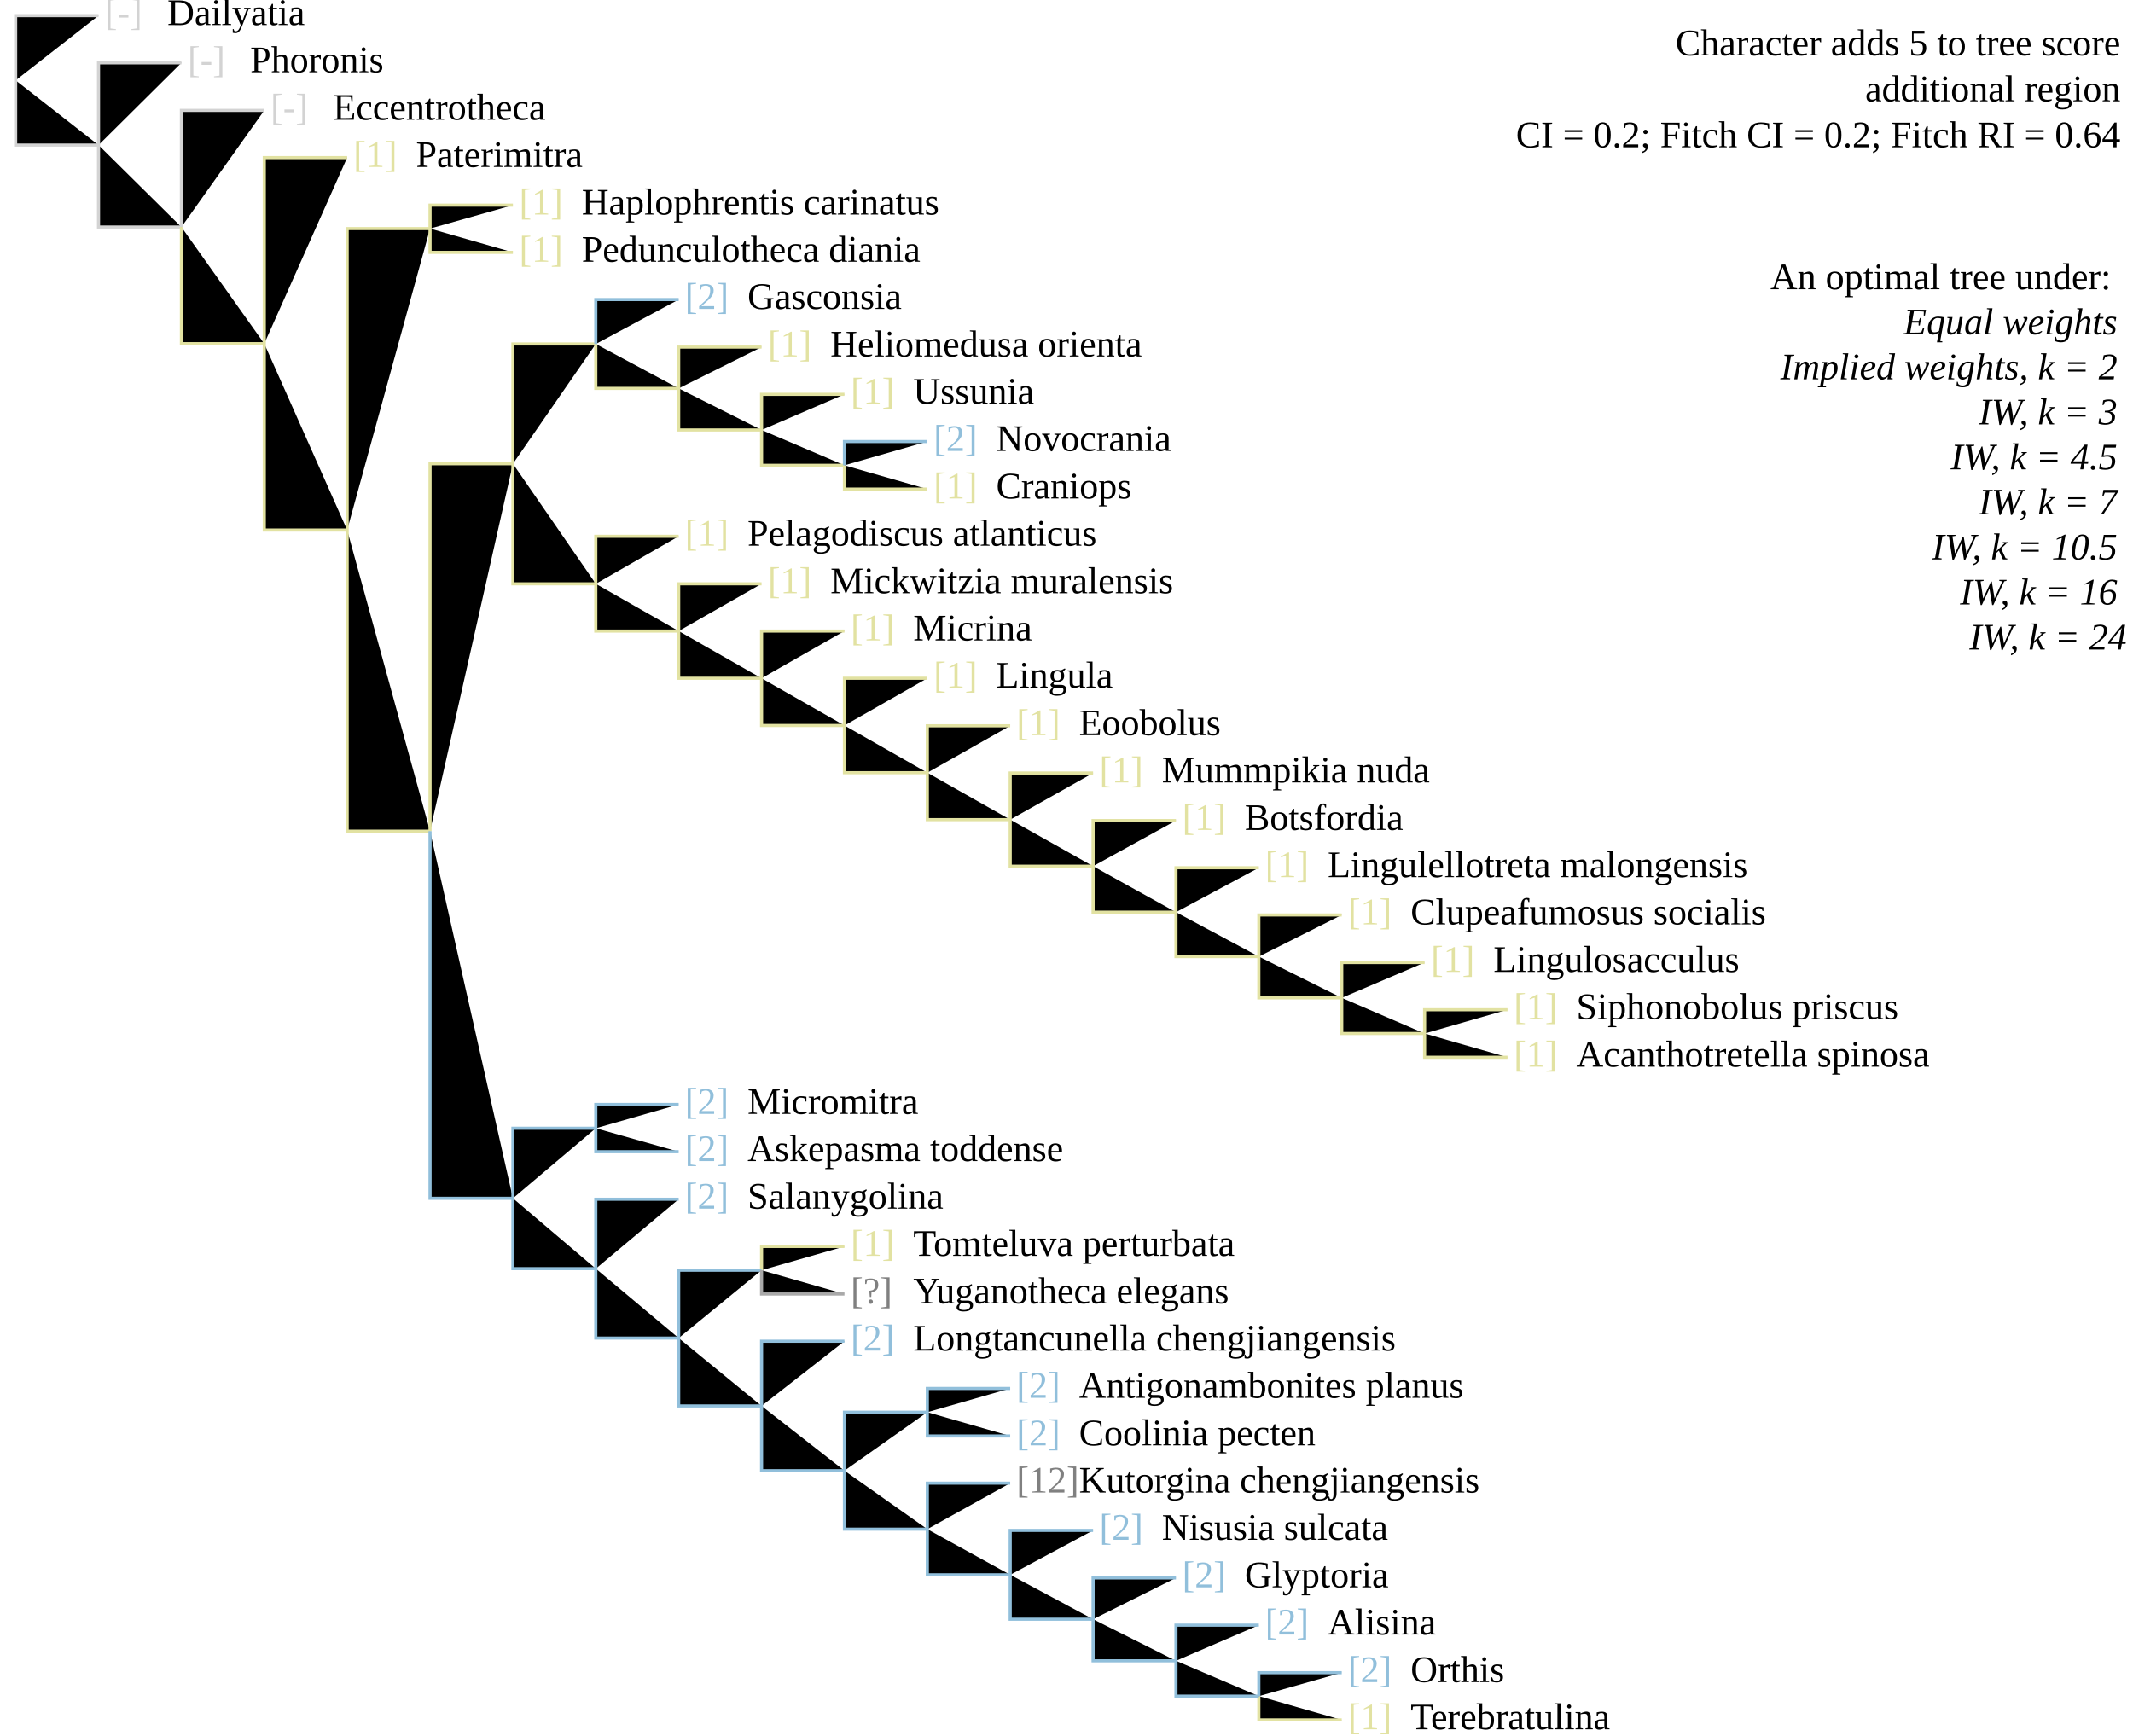
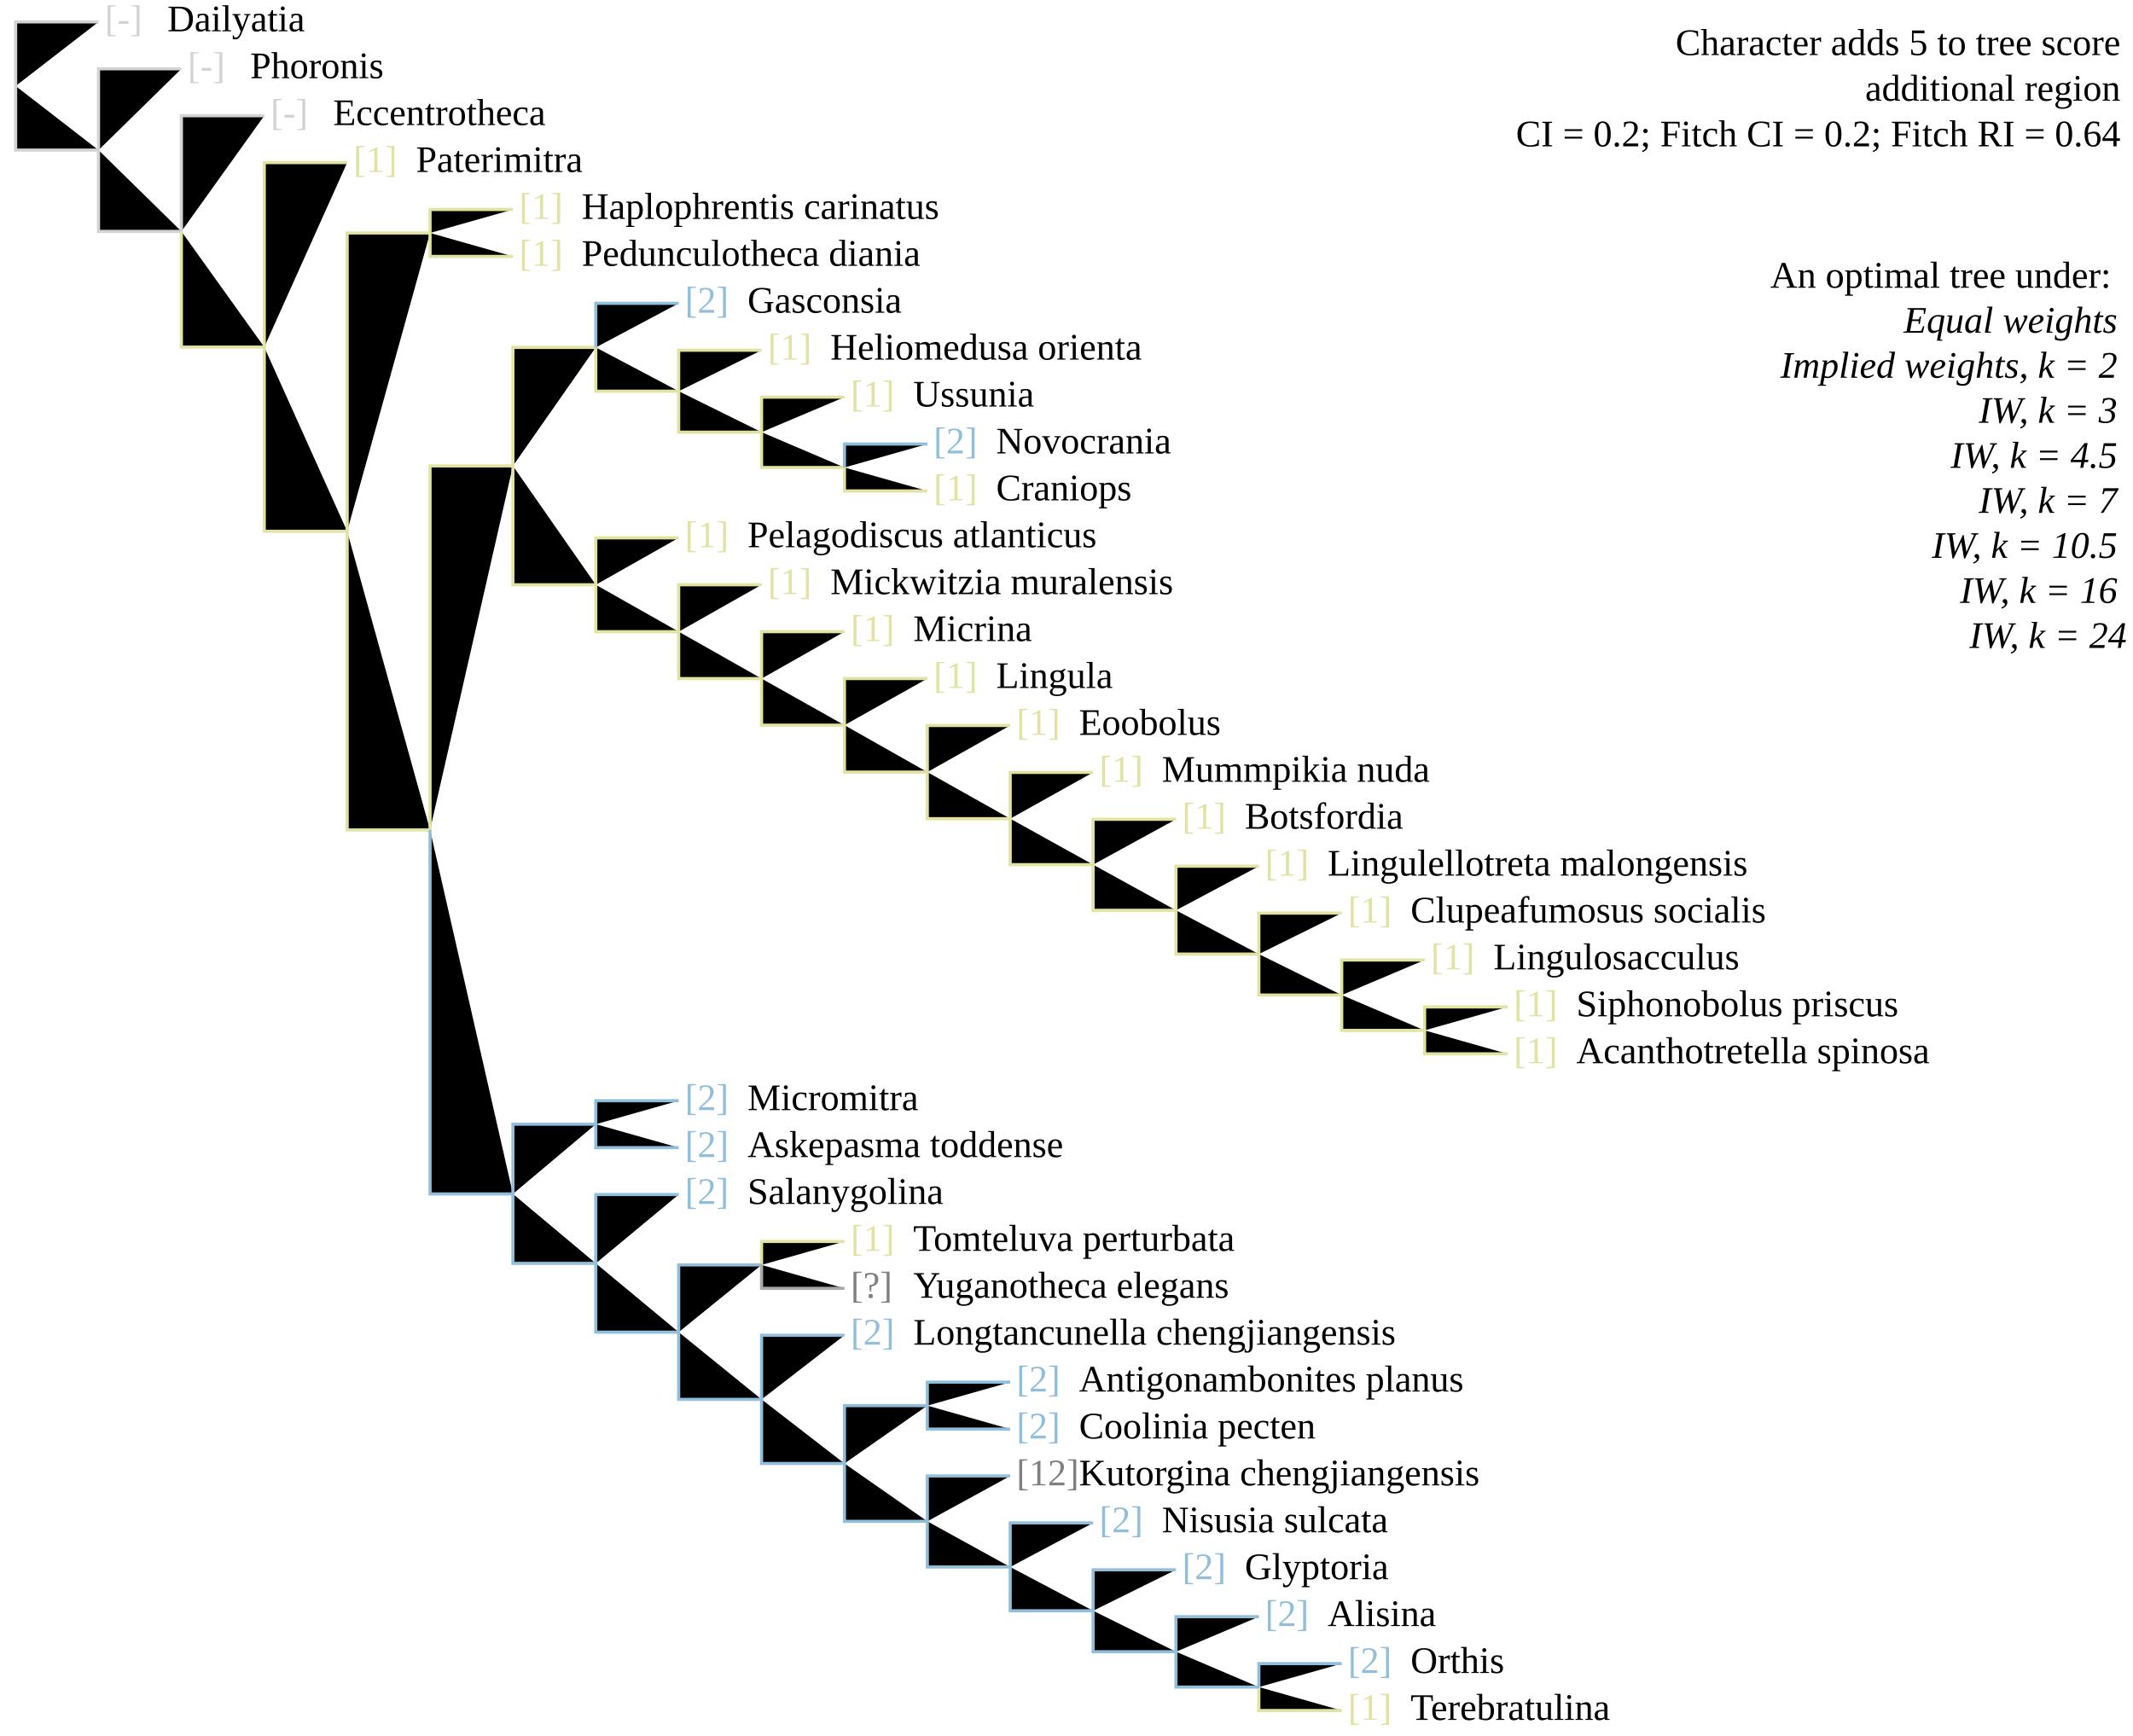
<svg xmlns="http://www.w3.org/2000/svg" version="1.1" width="682" height="555" class="tree" char="4">
-   <text x="678" y="17.7" text-anchor="end" class="stepsLabel">Character adds <tspan class="score">5</tspan> to tree score</text>
-   <text x="678" y="32.4" text-anchor="end" class="stepsLabel">
+   <text x="678" y="17.6" text-anchor="end" class="stepsLabel">Character adds <tspan class="score">5</tspan> to tree score</text>
+   <text x="678" y="32.2" text-anchor="end" class="stepsLabel">
    <tspan class="score" /> additional region</text>
-   <text x="678" y="47.1" text-anchor="end" class="stepsLabel">CI = 0.2; Fitch CI = 0.2; Fitch RI = 0.64</text>
-   <text x="678" y="76.5" text-anchor="end" class="stepsLabel">
+   <text x="678" y="46.8" text-anchor="end" class="stepsLabel">CI = 0.2; Fitch CI = 0.2; Fitch RI = 0.64</text>
+   <text x="678" y="76" text-anchor="end" class="stepsLabel">
    <tspan dy="16">An optimal tree under:</tspan>
    <tspan x="680" style="font-style:italic" class="thisAn" dy="1.2em">Equal weights</tspan>
    <tspan x="680" style="font-style:italic" class="notThisAn" dy="1.2em">Implied weights, k = 2</tspan>
    <tspan x="680" style="font-style:italic" class="notThisAn" dy="1.2em">IW, k = 3</tspan>
    <tspan x="680" style="font-style:italic" class="notThisAn" dy="1.2em">IW, k = 4.5</tspan>
    <tspan x="680" style="font-style:italic" class="notThisAn" dy="1.2em">IW, k = 7</tspan>
    <tspan x="680" style="font-style:italic" class="notThisAn" dy="1.2em">IW, k = 10.5</tspan>
    <tspan x="680" style="font-style:italic" class="notThisAn" dy="1.2em">IW, k = 16</tspan>
    <tspan x="680" style="font-style:italic" class="notThisAn" dy="1.2em">IW, k = 24</tspan>
  </text>
-   <text x="33.5" y="8" fill="lightgrey" class="flag">[-]</text>
-   <text x="53.5" y="8" class="taxonLabel">Dailyatia</text>
-   <text x="86.5" y="38.3" fill="lightgrey" class="flag">[-]</text>
-   <text x="106.5" y="38.3" class="taxonLabel">Eccentrotheca</text>
-   <text x="60" y="23.1" fill="lightgrey" class="flag">[-]</text>
-   <text x="80" y="23.1" class="taxonLabel">Phoronis</text>
-   <text x="113" y="53.4" fill="#e2e2a2" class="flag">[1]</text>
-   <text x="133" y="53.4" class="taxonLabel">Paterimitra</text>
-   <text x="166" y="83.7" fill="#e2e2a2" class="flag">[1]</text>
-   <text x="186" y="83.7" class="taxonLabel">Pedunculotheca diania</text>
-   <text x="166" y="68.6" fill="#e2e2a2" class="flag">[1]</text>
-   <text x="186" y="68.6" class="taxonLabel">Haplophrentis carinatus</text>
-   <text x="219" y="98.8" fill="#91bfdb" class="flag">[2]</text>
-   <text x="239" y="98.8" class="taxonLabel">Gasconsia</text>
-   <text x="245.5" y="114" fill="#e2e2a2" class="flag">[1]</text>
-   <text x="265.5" y="114" class="taxonLabel">Heliomedusa orienta</text>
-   <text x="272" y="129.1" fill="#e2e2a2" class="flag">[1]</text>
-   <text x="292" y="129.1" class="taxonLabel">Ussunia</text>
-   <text x="298.5" y="159.4" fill="#e2e2a2" class="flag">[1]</text>
-   <text x="318.5" y="159.4" class="taxonLabel">Craniops</text>
-   <text x="298.5" y="144.2" fill="#91bfdb" class="flag">[2]</text>
-   <text x="318.5" y="144.2" class="taxonLabel">Novocrania</text>
-   <text x="219" y="174.5" fill="#e2e2a2" class="flag">[1]</text>
-   <text x="239" y="174.5" class="taxonLabel">Pelagodiscus atlanticus</text>
-   <text x="245.5" y="189.7" fill="#e2e2a2" class="flag">[1]</text>
-   <text x="265.5" y="189.7" class="taxonLabel">Mickwitzia muralensis</text>
-   <text x="272" y="204.8" fill="#e2e2a2" class="flag">[1]</text>
-   <text x="292" y="204.8" class="taxonLabel">Micrina</text>
-   <text x="298.5" y="219.9" fill="#e2e2a2" class="flag">[1]</text>
-   <text x="318.5" y="219.9" class="taxonLabel">Lingula</text>
-   <text x="325" y="235.1" fill="#e2e2a2" class="flag">[1]</text>
-   <text x="345" y="235.1" class="taxonLabel">Eoobolus</text>
-   <text x="351.5" y="250.2" fill="#e2e2a2" class="flag">[1]</text>
-   <text x="371.5" y="250.2" class="taxonLabel">Mummpikia nuda</text>
-   <text x="378" y="265.4" fill="#e2e2a2" class="flag">[1]</text>
-   <text x="398" y="265.4" class="taxonLabel">Botsfordia</text>
-   <text x="457.5" y="310.8" fill="#e2e2a2" class="flag">[1]</text>
-   <text x="477.5" y="310.8" class="taxonLabel">Lingulosacculus</text>
-   <text x="404.5" y="280.5" fill="#e2e2a2" class="flag">[1]</text>
-   <text x="424.5" y="280.5" class="taxonLabel">Lingulellotreta malongensis</text>
-   <text x="431" y="295.6" fill="#e2e2a2" class="flag">[1]</text>
-   <text x="451" y="295.6" class="taxonLabel">Clupeafumosus socialis</text>
-   <text x="484" y="341.1" fill="#e2e2a2" class="flag">[1]</text>
-   <text x="504" y="341.1" class="taxonLabel">Acanthotretella spinosa</text>
-   <text x="484" y="325.9" fill="#e2e2a2" class="flag">[1]</text>
-   <text x="504" y="325.9" class="taxonLabel">Siphonobolus priscus</text>
-   <text x="219" y="371.3" fill="#91bfdb" class="flag">[2]</text>
-   <text x="239" y="371.3" class="taxonLabel">Askepasma toddense</text>
-   <text x="219" y="356.2" fill="#91bfdb" class="flag">[2]</text>
-   <text x="239" y="356.2" class="taxonLabel">Micromitra</text>
-   <text x="219" y="386.5" fill="#91bfdb" class="flag">[2]</text>
-   <text x="239" y="386.5" class="taxonLabel">Salanygolina</text>
-   <text x="272" y="401.6" fill="#e2e2a2" class="flag">[1]</text>
-   <text x="292" y="401.6" class="taxonLabel">Tomteluva perturbata</text>
-   <text x="272" y="416.8" fill="grey" class="flag">[?]</text>
-   <text x="292" y="416.8" class="taxonLabel">Yuganotheca elegans</text>
-   <text x="325" y="477.3" fill="grey" class="flag">[12]</text>
-   <text x="345" y="477.3" class="taxonLabel">Kutorgina chengjiangensis</text>
-   <text x="351.5" y="492.4" fill="#91bfdb" class="flag">[2]</text>
-   <text x="371.5" y="492.4" class="taxonLabel">Nisusia sulcata</text>
-   <text x="378" y="507.6" fill="#91bfdb" class="flag">[2]</text>
-   <text x="398" y="507.6" class="taxonLabel">Glyptoria</text>
-   <text x="272" y="431.9" fill="#91bfdb" class="flag">[2]</text>
-   <text x="292" y="431.9" class="taxonLabel">Longtancunella chengjiangensis</text>
-   <text x="404.5" y="522.7" fill="#91bfdb" class="flag">[2]</text>
-   <text x="424.5" y="522.7" class="taxonLabel">Alisina</text>
-   <text x="431" y="537.9" fill="#91bfdb" class="flag">[2]</text>
-   <text x="451" y="537.9" class="taxonLabel">Orthis</text>
-   <text x="431" y="553" fill="#e2e2a2" class="flag">[1]</text>
-   <text x="451" y="553" class="taxonLabel">Terebratulina</text>
-   <text x="325" y="462.2" fill="#91bfdb" class="flag">[2]</text>
-   <text x="345" y="462.2" class="taxonLabel">Coolinia pecten</text>
-   <text x="325" y="447" fill="#91bfdb" class="flag">[2]</text>
-   <text x="345" y="447" class="taxonLabel">Antigonambonites planus</text>
-   <path d="M5,25.7V5H31.5M5,25.7V46.4H31.5M31.5,46.4V20.1H58M31.5,46.4V72.6H58M58,72.6V35.3H84.5" stroke="lightgrey" class="inapplicable" />
-   <path d="M58,72.6V109.9H84.5M84.5,109.9V50.4H111M84.5,109.9V169.5H111M111,169.5V73.1H137.5M137.5,73.1V65.6H164M137.5,73.1V80.7H164M111,169.5V265.8H137.5M137.5,265.8V148.3H164M164,148.3V110H190.5M190.5,110V124.2H217M217,124.2V111H243.5M217,124.2V137.5H243.5M243.5,137.5V126.1H270M243.5,137.5V148.8H270M270,148.8V156.4H296.5M164,148.3V186.7H190.5M190.5,186.7V171.5H217M190.5,186.7V201.8H217M217,201.8V186.7H243.5M217,201.8V216.9H243.5M243.5,216.9V201.8H270M243.5,216.9V232H270M270,232V216.9H296.5M270,232V247.1H296.5M296.5,247.1V232.1H323M296.5,247.1V262.1H323M323,262.1V247.2H349.5M323,262.1V277H349.5M349.5,277V262.4H376M349.5,277V291.7H376M376,291.7V277.5H402.5M376,291.7V305.9H402.5M402.5,305.9V292.6H429M402.5,305.9V319.1H429M429,319.1V307.8H455.5M429,319.1V330.5H455.5M455.5,330.5V322.9H482M455.5,330.5V338.1H482M243.5,406.2V398.6H270M402.5,542.4V550H429" stroke="#e2e2a2" />
-   <path d="M190.5,110V95.8H217M270,148.8V141.2H296.5M137.5,265.8V383.2H164M164,383.2V360.8H190.5M190.5,360.8V353.2H217M190.5,360.8V368.3H217M164,383.2V405.7H190.5M190.5,405.7V383.5H217M190.5,405.7V427.9H217M217,427.9V406.2H243.5M217,427.9V449.6H243.5M243.5,449.6V428.9H270M243.5,449.6V470.3H270M270,470.3V451.6H296.5M296.5,451.6V444H323M296.5,451.6V459.2H323M270,470.3V489H296.5M296.5,489V474.3H323M296.5,489V503.6H323M323,503.6V489.4H349.5M323,503.6V517.8H349.5M349.5,517.8V504.6H376M349.5,517.8V531.1H376M376,531.1V519.7H402.5M376,531.1V542.4H402.5M402.5,542.4V534.9H429" stroke="#91bfdb" />
-   <path d="M243.5,406.2V413.8H270" stroke="darkgrey" />
+   <text x="33.5" y="10" fill="lightgrey" class="flag">[-]</text>
+   <text x="53.5" y="10" class="taxonLabel">Dailyatia</text>
+   <text x="86.5" y="40" fill="lightgrey" class="flag">[-]</text>
+   <text x="106.5" y="40" class="taxonLabel">Eccentrotheca</text>
+   <text x="60" y="25" fill="lightgrey" class="flag">[-]</text>
+   <text x="80" y="25" class="taxonLabel">Phoronis</text>
+   <text x="113" y="55" fill="#e2e2a2" class="flag">[1]</text>
+   <text x="133" y="55" class="taxonLabel">Paterimitra</text>
+   <text x="166" y="85" fill="#e2e2a2" class="flag">[1]</text>
+   <text x="186" y="85" class="taxonLabel">Pedunculotheca diania</text>
+   <text x="166" y="70" fill="#e2e2a2" class="flag">[1]</text>
+   <text x="186" y="70" class="taxonLabel">Haplophrentis carinatus</text>
+   <text x="219" y="100" fill="#91bfdb" class="flag">[2]</text>
+   <text x="239" y="100" class="taxonLabel">Gasconsia</text>
+   <text x="245.5" y="115" fill="#e2e2a2" class="flag">[1]</text>
+   <text x="265.5" y="115" class="taxonLabel">Heliomedusa orienta</text>
+   <text x="272" y="130" fill="#e2e2a2" class="flag">[1]</text>
+   <text x="292" y="130" class="taxonLabel">Ussunia</text>
+   <text x="298.5" y="160" fill="#e2e2a2" class="flag">[1]</text>
+   <text x="318.5" y="160" class="taxonLabel">Craniops</text>
+   <text x="298.5" y="145" fill="#91bfdb" class="flag">[2]</text>
+   <text x="318.5" y="145" class="taxonLabel">Novocrania</text>
+   <text x="219" y="175" fill="#e2e2a2" class="flag">[1]</text>
+   <text x="239" y="175" class="taxonLabel">Pelagodiscus atlanticus</text>
+   <text x="245.5" y="190" fill="#e2e2a2" class="flag">[1]</text>
+   <text x="265.5" y="190" class="taxonLabel">Mickwitzia muralensis</text>
+   <text x="272" y="205" fill="#e2e2a2" class="flag">[1]</text>
+   <text x="292" y="205" class="taxonLabel">Micrina</text>
+   <text x="298.5" y="220" fill="#e2e2a2" class="flag">[1]</text>
+   <text x="318.5" y="220" class="taxonLabel">Lingula</text>
+   <text x="325" y="235" fill="#e2e2a2" class="flag">[1]</text>
+   <text x="345" y="235" class="taxonLabel">Eoobolus</text>
+   <text x="351.5" y="250" fill="#e2e2a2" class="flag">[1]</text>
+   <text x="371.5" y="250" class="taxonLabel">Mummpikia nuda</text>
+   <text x="378" y="265" fill="#e2e2a2" class="flag">[1]</text>
+   <text x="398" y="265" class="taxonLabel">Botsfordia</text>
+   <text x="457.5" y="310" fill="#e2e2a2" class="flag">[1]</text>
+   <text x="477.5" y="310" class="taxonLabel">Lingulosacculus</text>
+   <text x="404.5" y="280" fill="#e2e2a2" class="flag">[1]</text>
+   <text x="424.5" y="280" class="taxonLabel">Lingulellotreta malongensis</text>
+   <text x="431" y="295" fill="#e2e2a2" class="flag">[1]</text>
+   <text x="451" y="295" class="taxonLabel">Clupeafumosus socialis</text>
+   <text x="484" y="340" fill="#e2e2a2" class="flag">[1]</text>
+   <text x="504" y="340" class="taxonLabel">Acanthotretella spinosa</text>
+   <text x="484" y="325" fill="#e2e2a2" class="flag">[1]</text>
+   <text x="504" y="325" class="taxonLabel">Siphonobolus priscus</text>
+   <text x="219" y="370" fill="#91bfdb" class="flag">[2]</text>
+   <text x="239" y="370" class="taxonLabel">Askepasma toddense</text>
+   <text x="219" y="355" fill="#91bfdb" class="flag">[2]</text>
+   <text x="239" y="355" class="taxonLabel">Micromitra</text>
+   <text x="219" y="385" fill="#91bfdb" class="flag">[2]</text>
+   <text x="239" y="385" class="taxonLabel">Salanygolina</text>
+   <text x="272" y="400" fill="#e2e2a2" class="flag">[1]</text>
+   <text x="292" y="400" class="taxonLabel">Tomteluva perturbata</text>
+   <text x="272" y="415" fill="grey" class="flag">[?]</text>
+   <text x="292" y="415" class="taxonLabel">Yuganotheca elegans</text>
+   <text x="325" y="475" fill="grey" class="flag">[12]</text>
+   <text x="345" y="475" class="taxonLabel">Kutorgina chengjiangensis</text>
+   <text x="351.5" y="490" fill="#91bfdb" class="flag">[2]</text>
+   <text x="371.5" y="490" class="taxonLabel">Nisusia sulcata</text>
+   <text x="378" y="505" fill="#91bfdb" class="flag">[2]</text>
+   <text x="398" y="505" class="taxonLabel">Glyptoria</text>
+   <text x="272" y="430" fill="#91bfdb" class="flag">[2]</text>
+   <text x="292" y="430" class="taxonLabel">Longtancunella chengjiangensis</text>
+   <text x="404.5" y="520" fill="#91bfdb" class="flag">[2]</text>
+   <text x="424.5" y="520" class="taxonLabel">Alisina</text>
+   <text x="431" y="535" fill="#91bfdb" class="flag">[2]</text>
+   <text x="451" y="535" class="taxonLabel">Orthis</text>
+   <text x="431" y="550" fill="#e2e2a2" class="flag">[1]</text>
+   <text x="451" y="550" class="taxonLabel">Terebratulina</text>
+   <text x="325" y="460" fill="#91bfdb" class="flag">[2]</text>
+   <text x="345" y="460" class="taxonLabel">Coolinia pecten</text>
+   <text x="325" y="445" fill="#91bfdb" class="flag">[2]</text>
+   <text x="345" y="445" class="taxonLabel">Antigonambonites planus</text>
+   <path d="M5,27.5V7H31.5M5,27.5V48H31.5M31.5,48V22H58M31.5,48V74H58M58,74V37H84.5" stroke="lightgrey" class="inapplicable" />
+   <path d="M58,74V111H84.5M84.5,111V52H111M84.5,111V169.9H111M111,169.9V74.5H137.5M137.5,74.5V67H164M137.5,74.5V82H164M111,169.9V265.4H137.5M137.5,265.4V149H164M164,149V111.1H190.5M190.5,111.1V125.1H217M217,125.1V112H243.5M217,125.1V138.2H243.5M243.5,138.2V127H270M243.5,138.2V149.5H270M270,149.5V157H296.5M164,149V187H190.5M190.5,187V172H217M190.5,187V202H217M217,202V187H243.5M217,202V217H243.5M243.5,217V202H270M243.5,217V231.9H270M270,231.9V217H296.5M270,231.9V246.9H296.5M296.5,246.9V232H323M296.5,246.9V261.8H323M323,261.8V247H349.5M323,261.8V276.5H349.5M349.5,276.5V262H376M349.5,276.5V291.1H376M376,291.1V277H402.5M376,291.1V305.1H402.5M402.5,305.1V292H429M402.5,305.1V318.2H429M429,318.2V307H455.5M429,318.2V329.5H455.5M455.5,329.5V322H482M455.5,329.5V337H482M243.5,404.5V397H270M402.5,539.5V547H429" stroke="#e2e2a2" />
+   <path d="M190.5,111.1V97H217M270,149.5V142H296.5M137.5,265.4V381.8H164M164,381.8V359.5H190.5M190.5,359.5V352H217M190.5,359.5V367H217M164,381.8V404H190.5M190.5,404V382H217M190.5,404V426H217M217,426V404.5H243.5M217,426V447.5H243.5M243.5,447.5V427H270M243.5,447.5V468H270M270,468V449.5H296.5M296.5,449.5V442H323M296.5,449.5V457H323M270,468V486.5H296.5M296.5,486.5V472H323M296.5,486.5V501.1H323M323,501.1V487H349.5M323,501.1V515.1H349.5M349.5,515.1V502H376M349.5,515.1V528.2H376M376,528.2V517H402.5M376,528.2V539.5H402.5M402.5,539.5V532H429" stroke="#91bfdb" />
+   <path d="M243.5,404.5V412H270" stroke="darkgrey" />
</svg>
